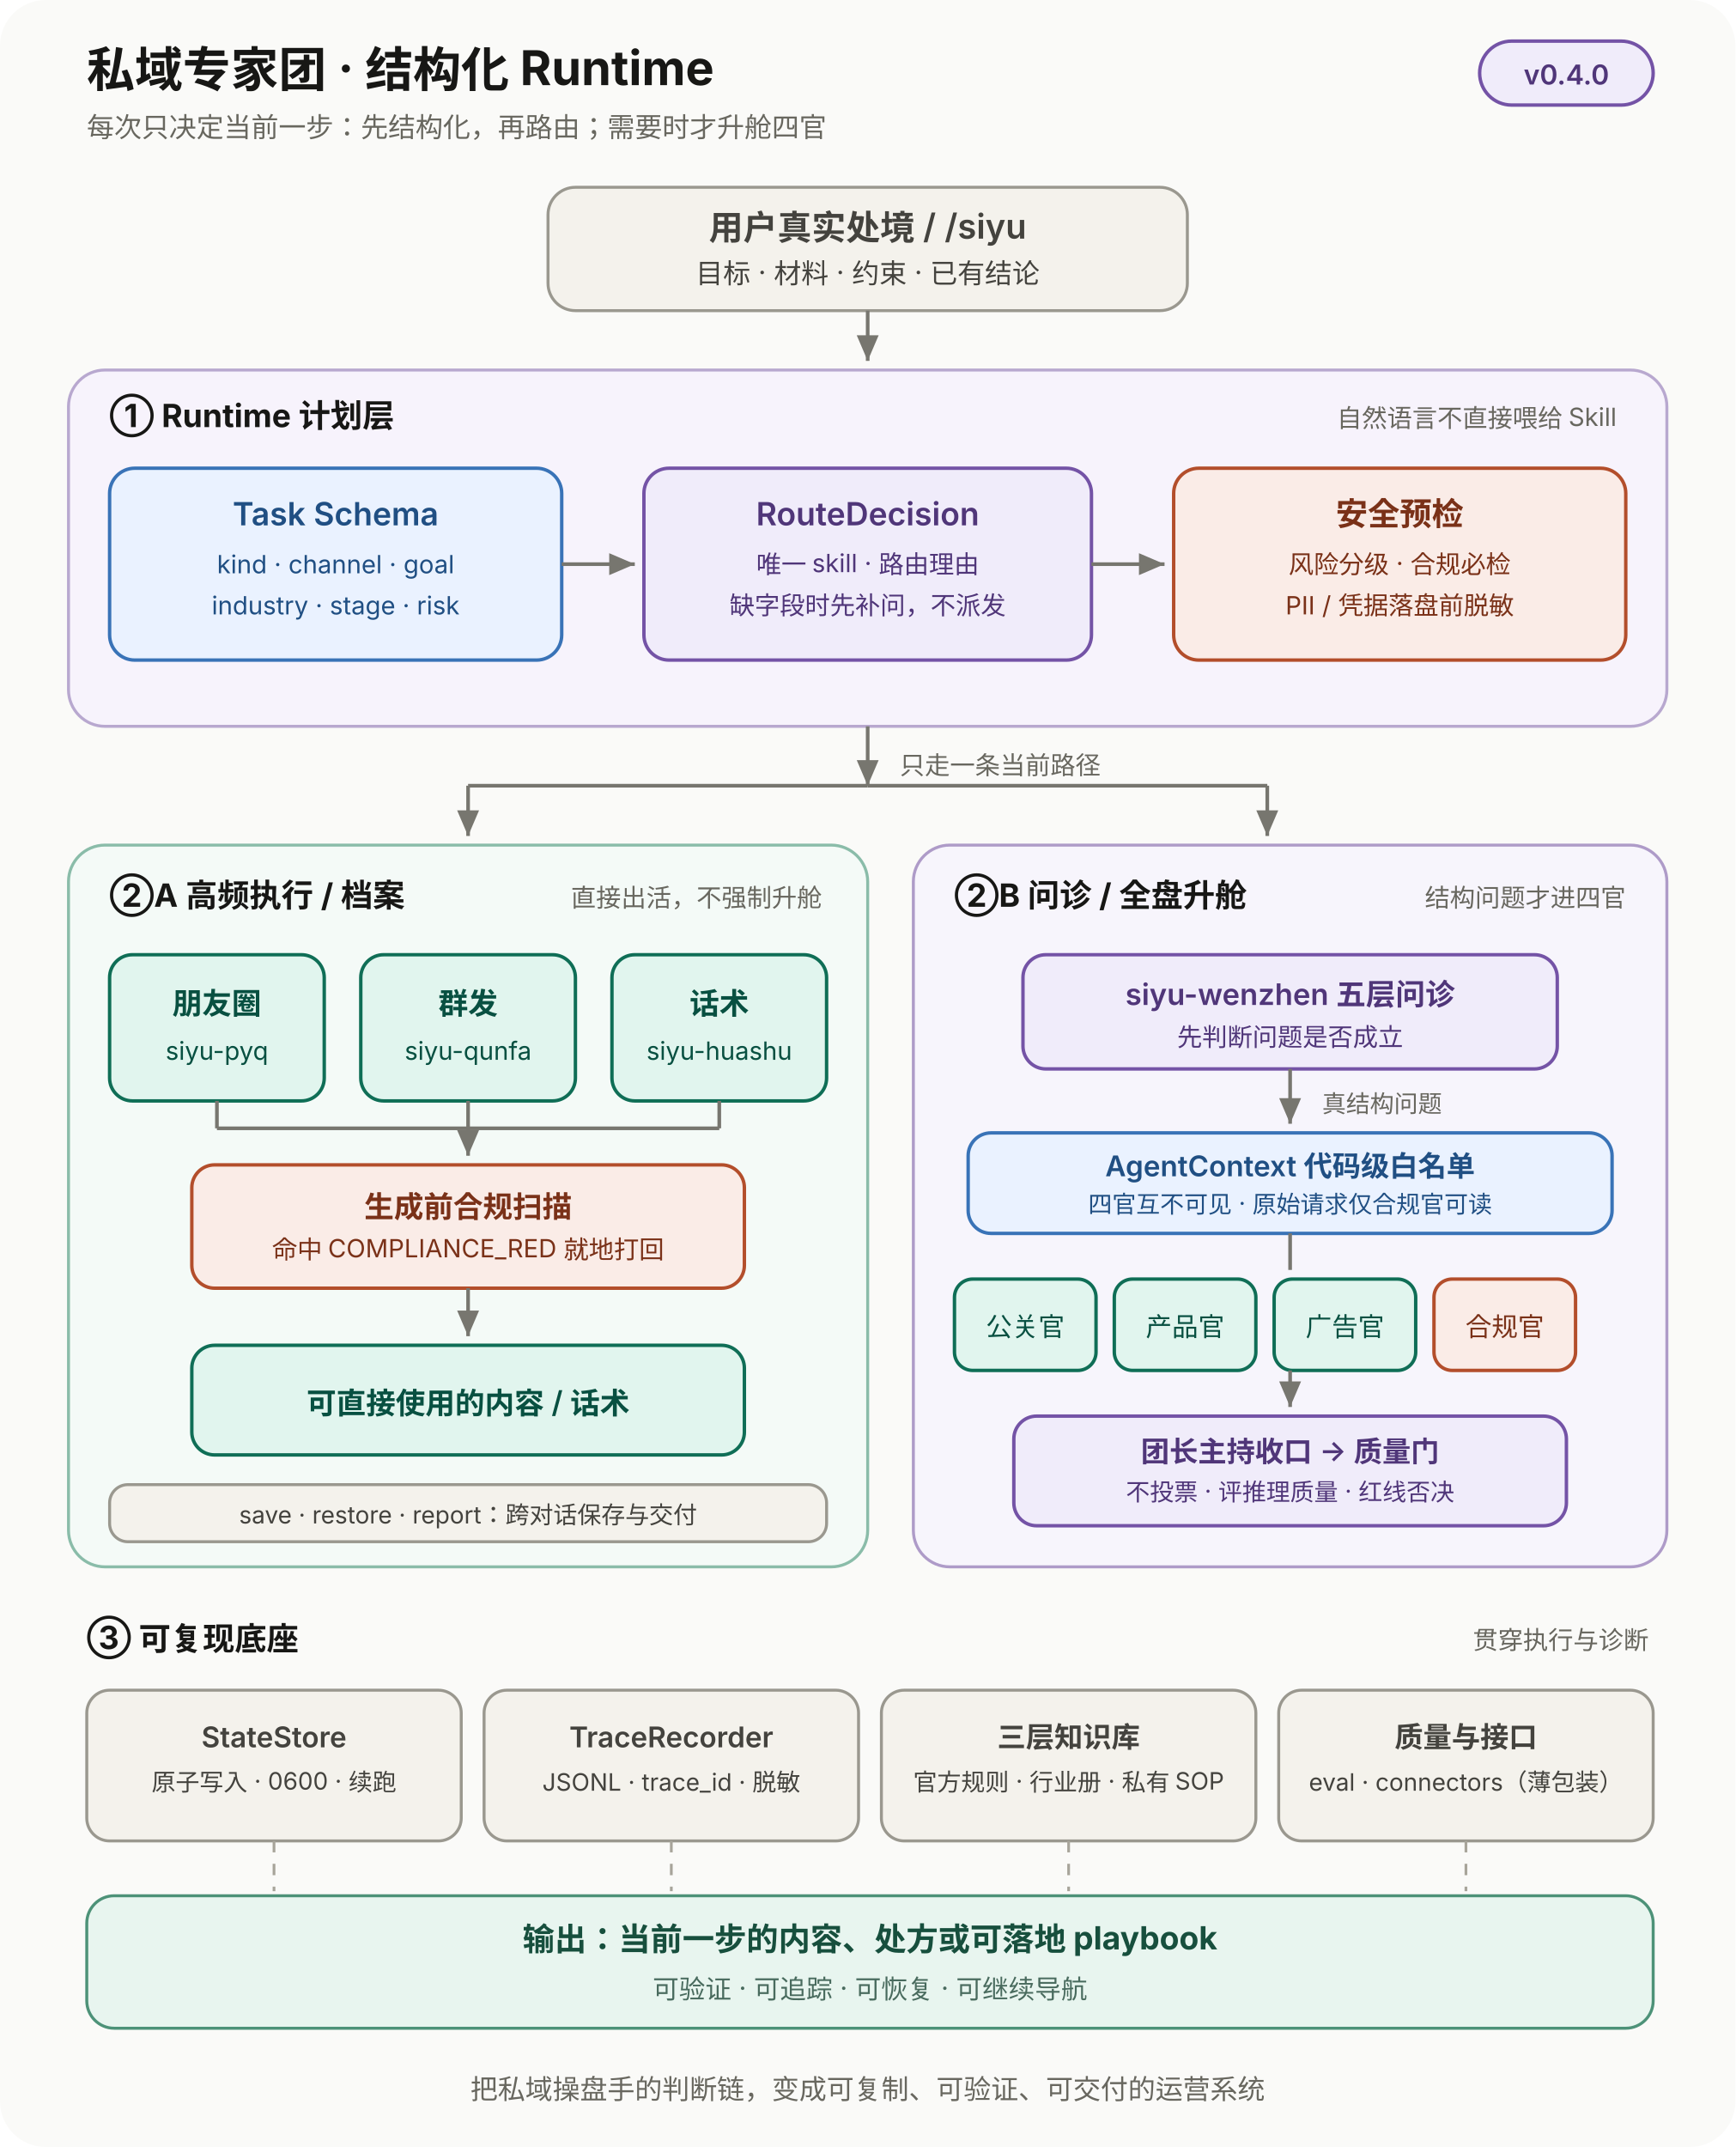
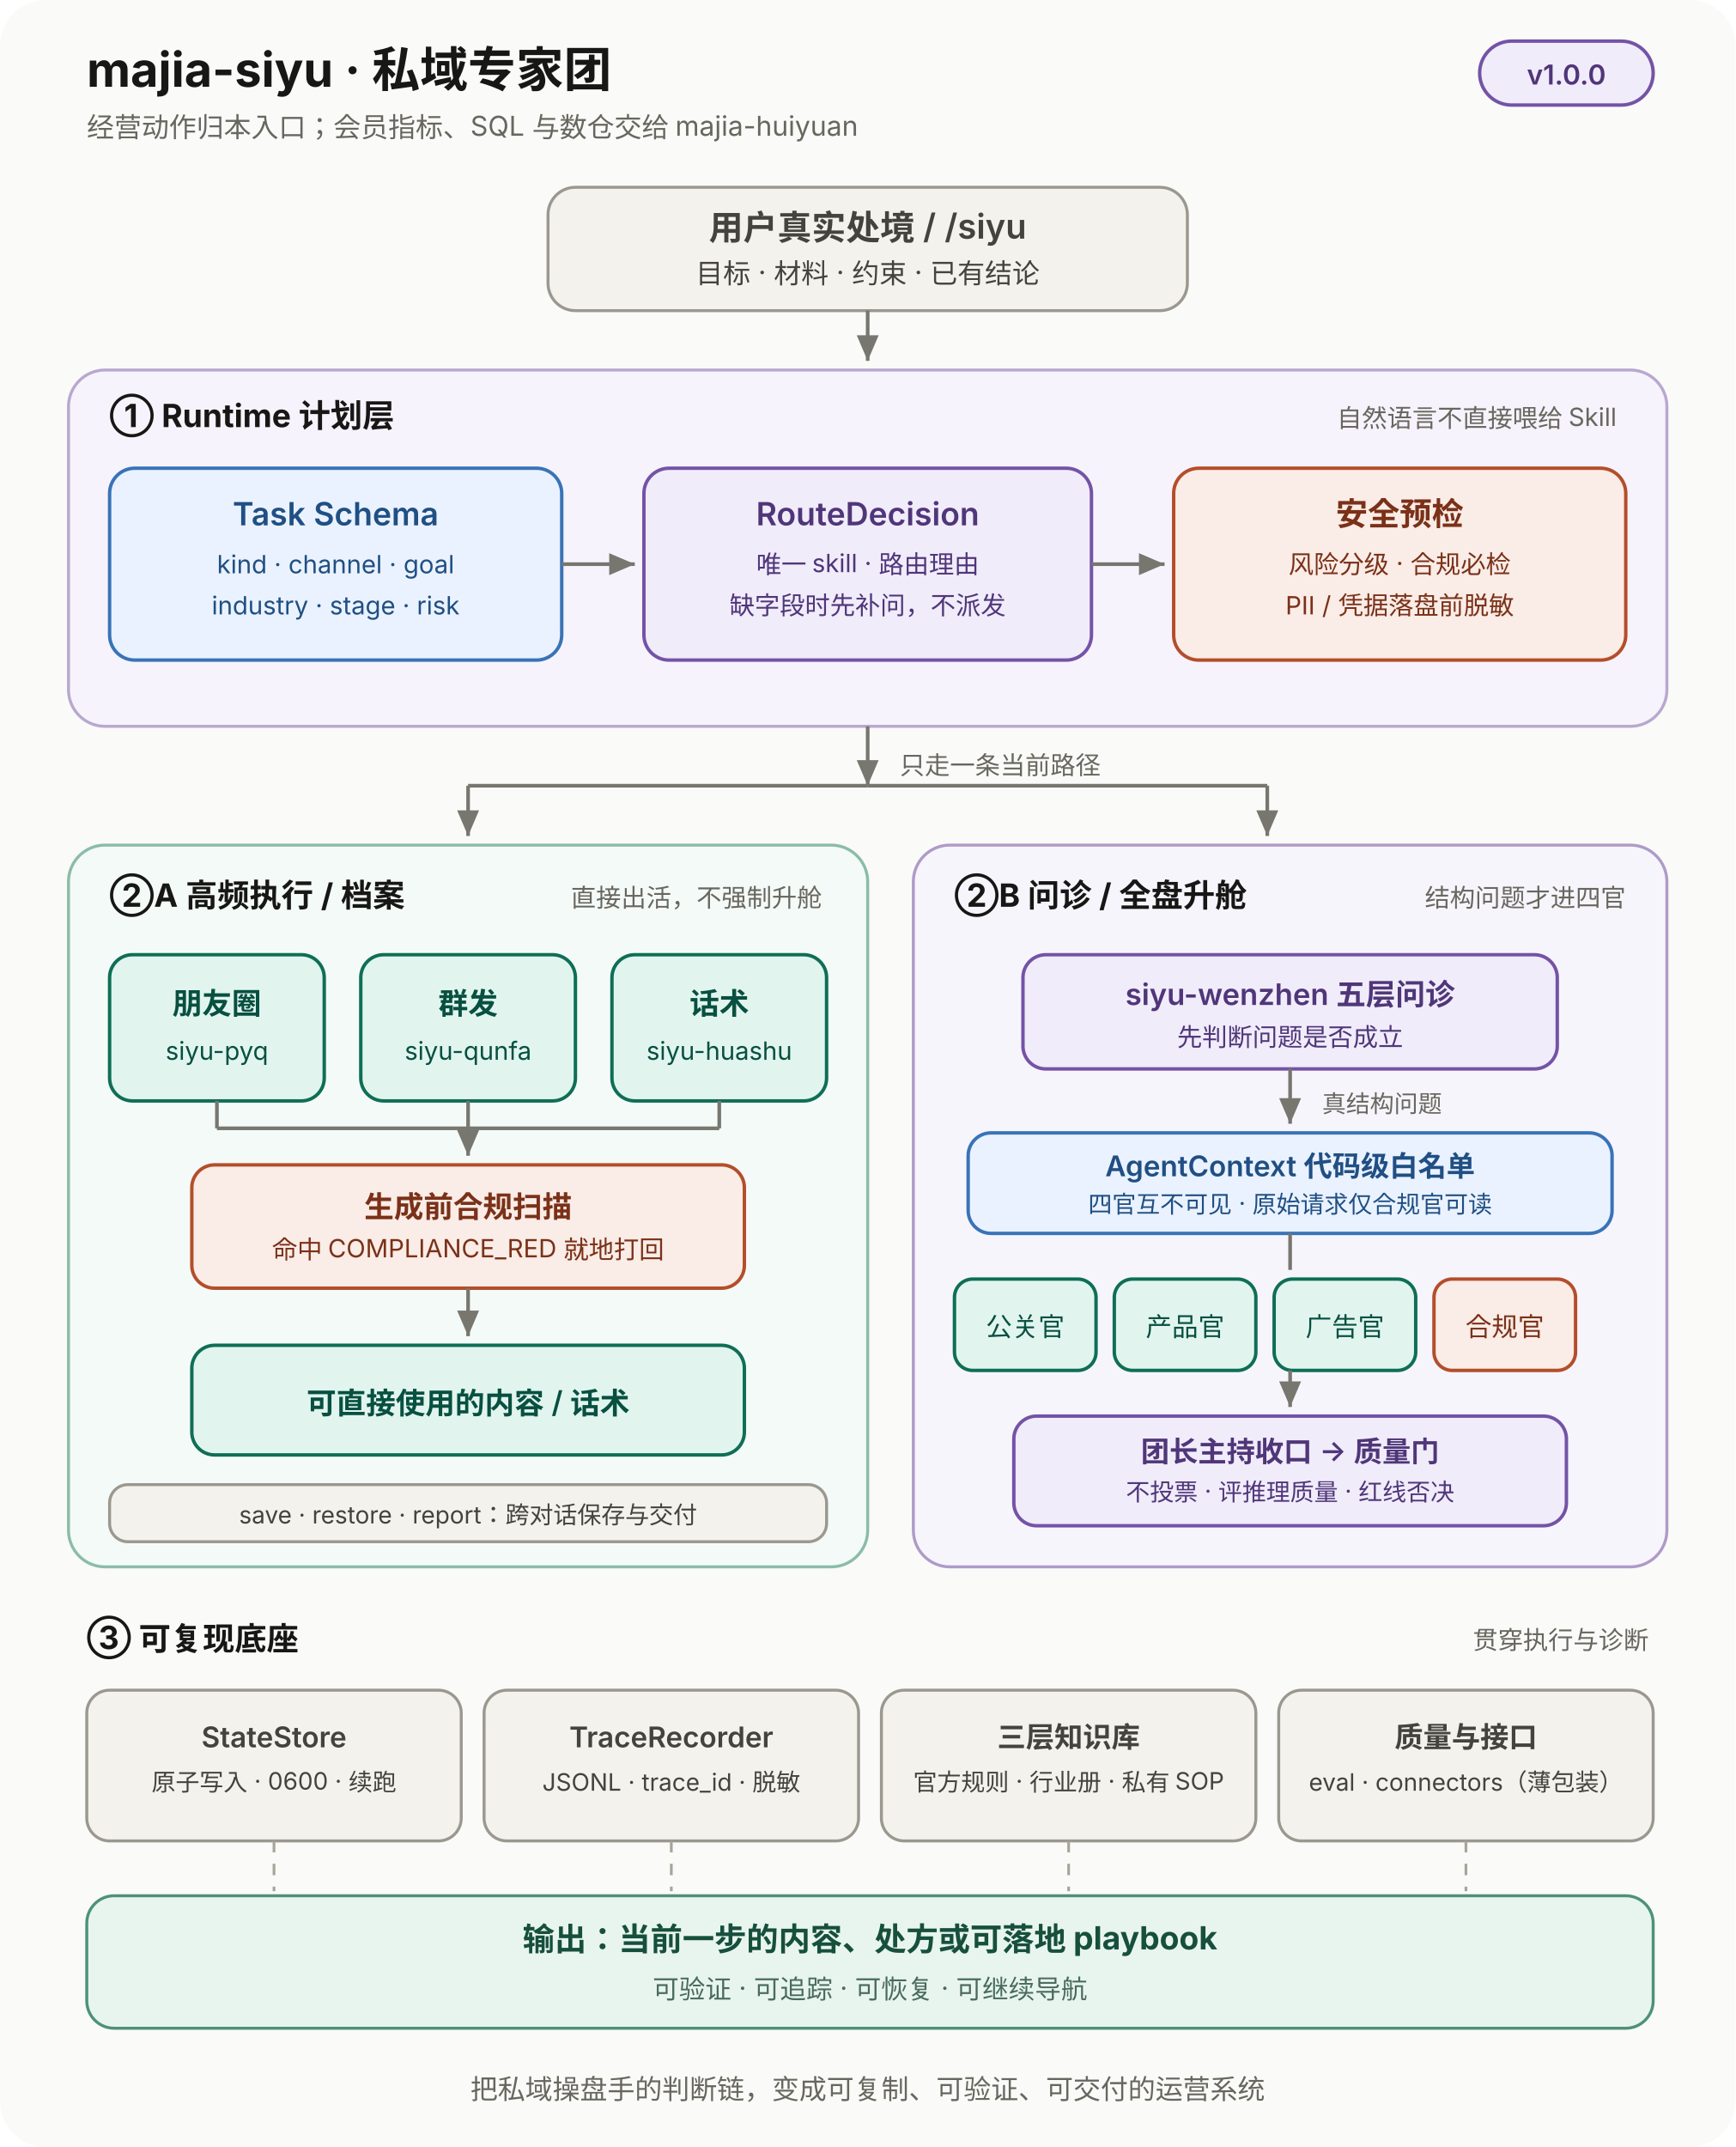
<svg xmlns="http://www.w3.org/2000/svg" width="100%" viewBox="0 0 760 940" role="img">
  <defs>
    <marker id="arrow" markerWidth="9" markerHeight="9" refX="7" refY="3" orient="auto">
      <path d="M0,0 L7,3 L0,6 Z" fill="#77766F" />
    </marker>
    <style>
    text{font-family:'PingFang SC','Microsoft YaHei',-apple-system,BlinkMacSystemFont,'Segoe UI',sans-serif}
    .title{fill:#171715;font-weight:650}
    .muted{fill:#68675F}
    .line{stroke:#77766F;stroke-width:1.6;fill:none}
    .dash{stroke:#A7A49A;stroke-width:1.2;stroke-dasharray:5 5;fill:none}
    .blue rect{fill:#EAF2FF;stroke:#3973B7;stroke-width:1.5}
    .blue text{fill:#204F83}
    .teal rect{fill:#E1F5EE;stroke:#0F6E56;stroke-width:1.5}
    .teal text{fill:#085041}
    .violet rect{fill:#F0ECFA;stroke:#7453A6;stroke-width:1.5}
    .violet text{fill:#503679}
    .coral rect{fill:#FAECE7;stroke:#B34E2B;stroke-width:1.5}
    .coral text{fill:#7A3118}
    .gray rect{fill:#F4F2EC;stroke:#9A988F;stroke-width:1.3}
    .gray text{fill:#44433E}
  </style>
  </defs>
  <rect x="0" y="0" width="760" height="940" rx="20" fill="#FAFAF8" />
-   <text x="38" y="38" font-size="21" class="title">私域专家团 · 结构化 Runtime</text>
+   <text x="38" y="38" font-size="21" class="title">majia-siyu · 私域专家团</text>
  <g class="violet">
    <rect x="648" y="18" width="76" height="28" rx="14" />
-     <text x="686" y="37" text-anchor="middle" font-size="12" font-weight="600">v0.4.0</text>
+     <text x="686" y="37" text-anchor="middle" font-size="12" font-weight="600">v1.0.0</text>
  </g>
-   <text x="38" y="60" font-size="12" class="muted">每次只决定当前一步：先结构化，再路由；需要时才升舱四官</text>
+   <text x="38" y="60" font-size="12" class="muted">经营动作归本入口；会员指标、SQL 与数仓交给 majia-huiyuan</text>
  <g class="gray">
    <rect x="240" y="82" width="280" height="54" rx="12" />
    <text x="380" y="105" text-anchor="middle" font-size="15" font-weight="600">用户真实处境 / /siyu</text>
    <text x="380" y="124" text-anchor="middle" font-size="12">目标 · 材料 · 约束 · 已有结论</text>
  </g>
  <line x1="380" y1="136" x2="380" y2="158" class="line" marker-end="url(#arrow)" />
  <rect x="30" y="162" width="700" height="156" rx="16" fill="#F7F3FC" stroke="#B8A8CF" stroke-width="1.3" />
  <text x="48" y="187" font-size="14" class="title">① Runtime 计划层</text>
  <text x="708" y="187" text-anchor="end" font-size="11" class="muted">自然语言不直接喂给 Skill</text>
  <g class="blue">
    <rect x="48" y="205" width="198" height="84" rx="11" />
    <text x="147" y="230" text-anchor="middle" font-size="14" font-weight="600">Task Schema</text>
    <text x="147" y="251" text-anchor="middle" font-size="11">kind · channel · goal</text>
    <text x="147" y="269" text-anchor="middle" font-size="11">industry · stage · risk</text>
  </g>
  <line x1="246" y1="247" x2="278" y2="247" class="line" marker-end="url(#arrow)" />
  <g class="violet">
    <rect x="282" y="205" width="196" height="84" rx="11" />
    <text x="380" y="230" text-anchor="middle" font-size="14" font-weight="600">RouteDecision</text>
    <text x="380" y="251" text-anchor="middle" font-size="11">唯一 skill · 路由理由</text>
    <text x="380" y="269" text-anchor="middle" font-size="11">缺字段时先补问，不派发</text>
  </g>
  <line x1="478" y1="247" x2="510" y2="247" class="line" marker-end="url(#arrow)" />
  <g class="coral">
    <rect x="514" y="205" width="198" height="84" rx="11" />
    <text x="613" y="230" text-anchor="middle" font-size="14" font-weight="600">安全预检</text>
    <text x="613" y="251" text-anchor="middle" font-size="11">风险分级 · 合规必检</text>
    <text x="613" y="269" text-anchor="middle" font-size="11">PII / 凭据落盘前脱敏</text>
  </g>
  <line x1="380" y1="318" x2="380" y2="344" class="line" marker-end="url(#arrow)" />
  <text x="394" y="339" font-size="11" class="muted">只走一条当前路径</text>
  <line x1="380" y1="344" x2="205" y2="344" class="line" />
  <line x1="380" y1="344" x2="555" y2="344" class="line" />
  <line x1="205" y1="344" x2="205" y2="366" class="line" marker-end="url(#arrow)" />
  <line x1="555" y1="344" x2="555" y2="366" class="line" marker-end="url(#arrow)" />
  <rect x="30" y="370" width="350" height="316" rx="16" fill="#F4FAF7" stroke="#8ABCA9" stroke-width="1.3" />
  <text x="48" y="397" font-size="14" class="title">②A 高频执行 / 档案</text>
  <text x="360" y="397" text-anchor="end" font-size="11" class="muted">直接出活，不强制升舱</text>
  <g class="teal">
    <rect x="48" y="418" width="94" height="64" rx="10" />
    <text x="95" y="444" text-anchor="middle" font-size="13" font-weight="600">朋友圈</text>
    <text x="95" y="464" text-anchor="middle" font-size="11">siyu-pyq</text>
  </g>
  <g class="teal">
    <rect x="158" y="418" width="94" height="64" rx="10" />
    <text x="205" y="444" text-anchor="middle" font-size="13" font-weight="600">群发</text>
    <text x="205" y="464" text-anchor="middle" font-size="11">siyu-qunfa</text>
  </g>
  <g class="teal">
    <rect x="268" y="418" width="94" height="64" rx="10" />
    <text x="315" y="444" text-anchor="middle" font-size="13" font-weight="600">话术</text>
    <text x="315" y="464" text-anchor="middle" font-size="11">siyu-huashu</text>
  </g>
  <line x1="95" y1="482" x2="95" y2="494" class="line" />
  <line x1="205" y1="482" x2="205" y2="494" class="line" />
  <line x1="315" y1="482" x2="315" y2="494" class="line" />
  <line x1="95" y1="494" x2="315" y2="494" class="line" />
  <line x1="205" y1="494" x2="205" y2="506" class="line" marker-end="url(#arrow)" />
  <g class="coral">
    <rect x="84" y="510" width="242" height="54" rx="10" />
    <text x="205" y="533" text-anchor="middle" font-size="13" font-weight="600">生成前合规扫描</text>
    <text x="205" y="551" text-anchor="middle" font-size="11">命中 COMPLIANCE_RED 就地打回</text>
  </g>
  <line x1="205" y1="564" x2="205" y2="585" class="line" marker-end="url(#arrow)" />
  <g class="teal">
    <rect x="84" y="589" width="242" height="48" rx="10" />
    <text x="205" y="619" text-anchor="middle" font-size="13" font-weight="600">可直接使用的内容 / 话术</text>
  </g>
  <g class="gray">
    <rect x="48" y="650" width="314" height="25" rx="8" />
    <text x="205" y="667" text-anchor="middle" font-size="10.5">save · restore · report：跨对话保存与交付</text>
  </g>
  <rect x="400" y="370" width="330" height="316" rx="16" fill="#F7F5FC" stroke="#AE9BC8" stroke-width="1.3" />
  <text x="418" y="397" font-size="14" class="title">②B 问诊 / 全盘升舱</text>
  <text x="712" y="397" text-anchor="end" font-size="11" class="muted">结构问题才进四官</text>
  <g class="violet">
    <rect x="448" y="418" width="234" height="50" rx="10" />
    <text x="565" y="440" text-anchor="middle" font-size="13" font-weight="600">siyu-wenzhen 五层问诊</text>
    <text x="565" y="458" text-anchor="middle" font-size="11">先判断问题是否成立</text>
  </g>
  <line x1="565" y1="468" x2="565" y2="492" class="line" marker-end="url(#arrow)" />
  <text x="579" y="487" font-size="10.5" class="muted">真结构问题</text>
  <g class="blue">
    <rect x="424" y="496" width="282" height="44" rx="10" />
    <text x="565" y="515" text-anchor="middle" font-size="12.5" font-weight="600">AgentContext 代码级白名单</text>
    <text x="565" y="531" text-anchor="middle" font-size="10.5">四官互不可见 · 原始请求仅合规官可读</text>
  </g>
  <line x1="565" y1="540" x2="565" y2="556" class="line" />
  <g class="teal">
    <rect x="418" y="560" width="62" height="40" rx="8" />
    <text x="449" y="585" text-anchor="middle" font-size="11.5">公关官</text>
  </g>
  <g class="teal">
    <rect x="488" y="560" width="62" height="40" rx="8" />
    <text x="519" y="585" text-anchor="middle" font-size="11.5">产品官</text>
  </g>
  <g class="teal">
    <rect x="558" y="560" width="62" height="40" rx="8" />
    <text x="589" y="585" text-anchor="middle" font-size="11.5">广告官</text>
  </g>
  <g class="coral">
    <rect x="628" y="560" width="62" height="40" rx="8" />
    <text x="659" y="585" text-anchor="middle" font-size="11.5">合规官</text>
  </g>
  <line x1="565" y1="600" x2="565" y2="616" class="line" marker-end="url(#arrow)" />
  <g class="violet">
    <rect x="444" y="620" width="242" height="48" rx="10" />
    <text x="565" y="640" text-anchor="middle" font-size="12.5" font-weight="600">团长主持收口 → 质量门</text>
    <text x="565" y="657" text-anchor="middle" font-size="10.5">不投票 · 评推理质量 · 红线否决</text>
  </g>
  <text x="38" y="722" font-size="14" class="title">③ 可复现底座</text>
  <text x="722" y="722" text-anchor="end" font-size="11" class="muted">贯穿执行与诊断</text>
  <g class="gray">
    <rect x="38" y="740" width="164" height="66" rx="10" />
    <text x="120" y="765" text-anchor="middle" font-size="12.5" font-weight="600">StateStore</text>
    <text x="120" y="784" text-anchor="middle" font-size="10.5">原子写入 · 0600 · 续跑</text>
  </g>
  <g class="gray">
    <rect x="212" y="740" width="164" height="66" rx="10" />
    <text x="294" y="765" text-anchor="middle" font-size="12.5" font-weight="600">TraceRecorder</text>
    <text x="294" y="784" text-anchor="middle" font-size="10.5">JSONL · trace_id · 脱敏</text>
  </g>
  <g class="gray">
    <rect x="386" y="740" width="164" height="66" rx="10" />
    <text x="468" y="765" text-anchor="middle" font-size="12.5" font-weight="600">三层知识库</text>
    <text x="468" y="784" text-anchor="middle" font-size="10.5">官方规则 · 行业册 · 私有 SOP</text>
  </g>
  <g class="gray">
    <rect x="560" y="740" width="164" height="66" rx="10" />
    <text x="642" y="765" text-anchor="middle" font-size="12.5" font-weight="600">质量与接口</text>
    <text x="642" y="784" text-anchor="middle" font-size="10.5">eval · connectors（薄包装）</text>
  </g>
  <line x1="120" y1="806" x2="120" y2="828" class="dash" />
  <line x1="294" y1="806" x2="294" y2="828" class="dash" />
  <line x1="468" y1="806" x2="468" y2="828" class="dash" />
  <line x1="642" y1="806" x2="642" y2="828" class="dash" />
  <rect x="38" y="830" width="686" height="58" rx="12" fill="#E8F5EF" stroke="#4D9278" stroke-width="1.3" />
  <text x="381" y="854" text-anchor="middle" font-size="14" font-weight="650" fill="#174F3D">输出：当前一步的内容、处方或可落地 playbook</text>
  <text x="381" y="875" text-anchor="middle" font-size="11.5" fill="#496B5E">可验证 · 可追踪 · 可恢复 · 可继续导航</text>
  <text x="380" y="919" text-anchor="middle" font-size="12" class="muted">把私域操盘手的判断链，变成可复制、可验证、可交付的运营系统</text>
</svg>
